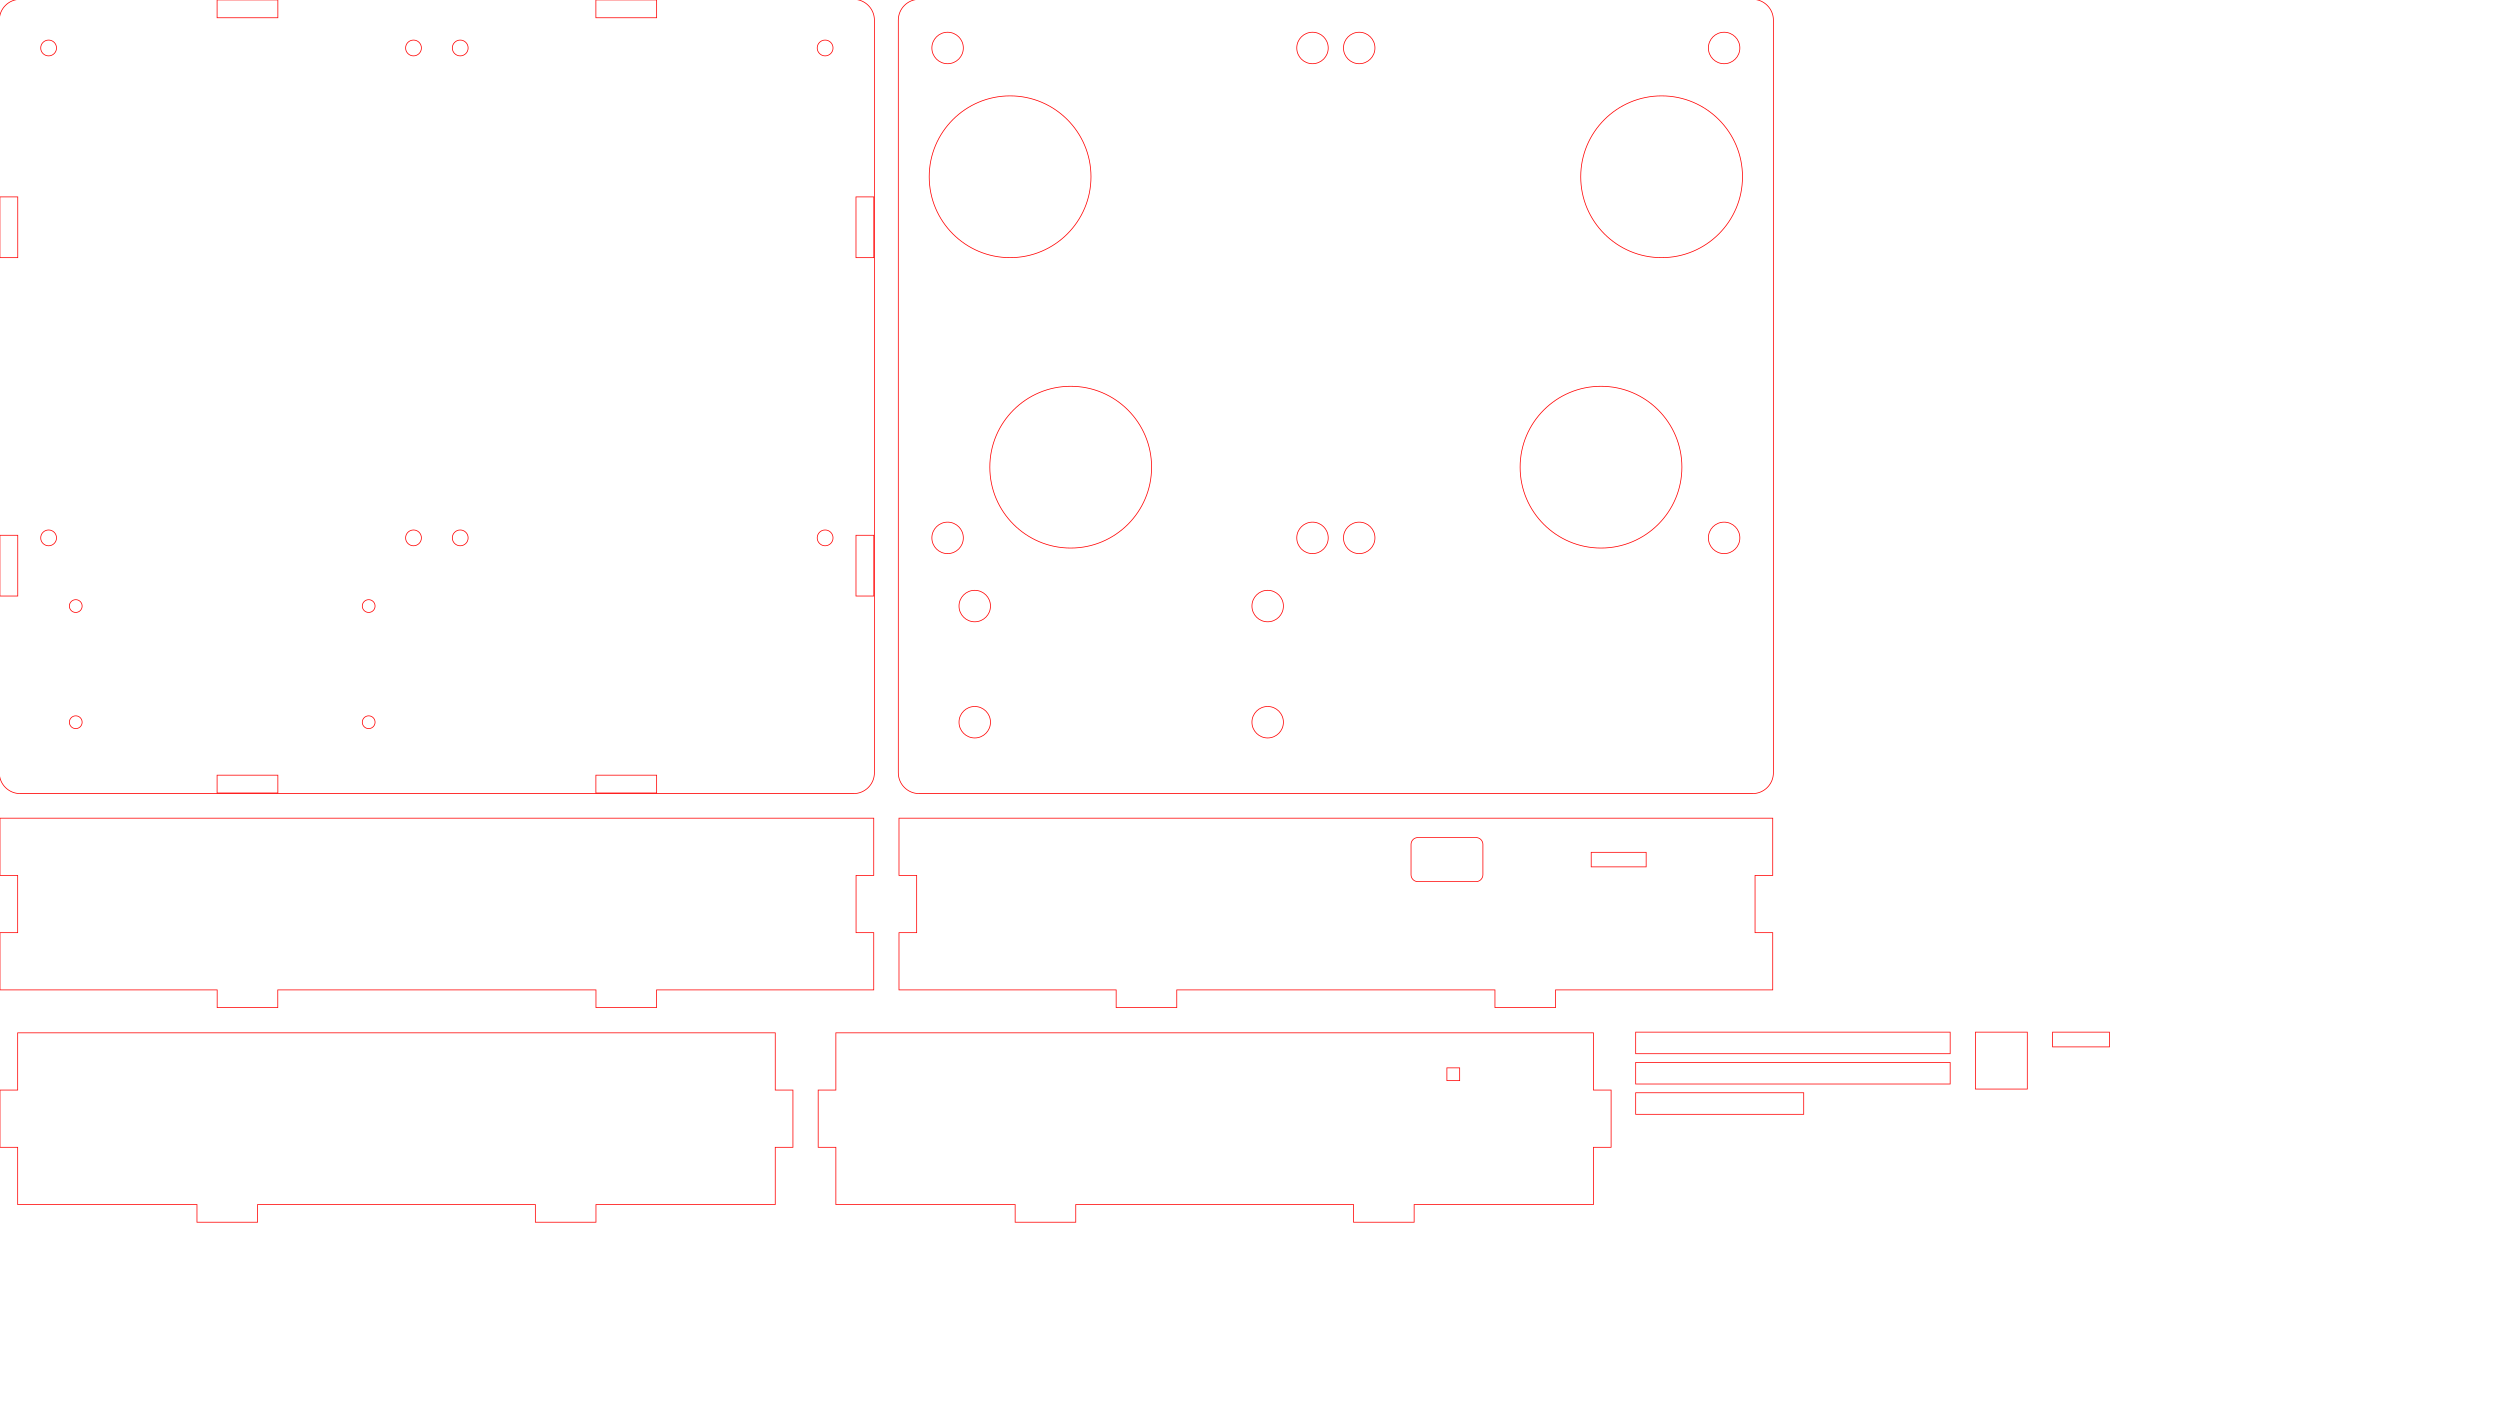
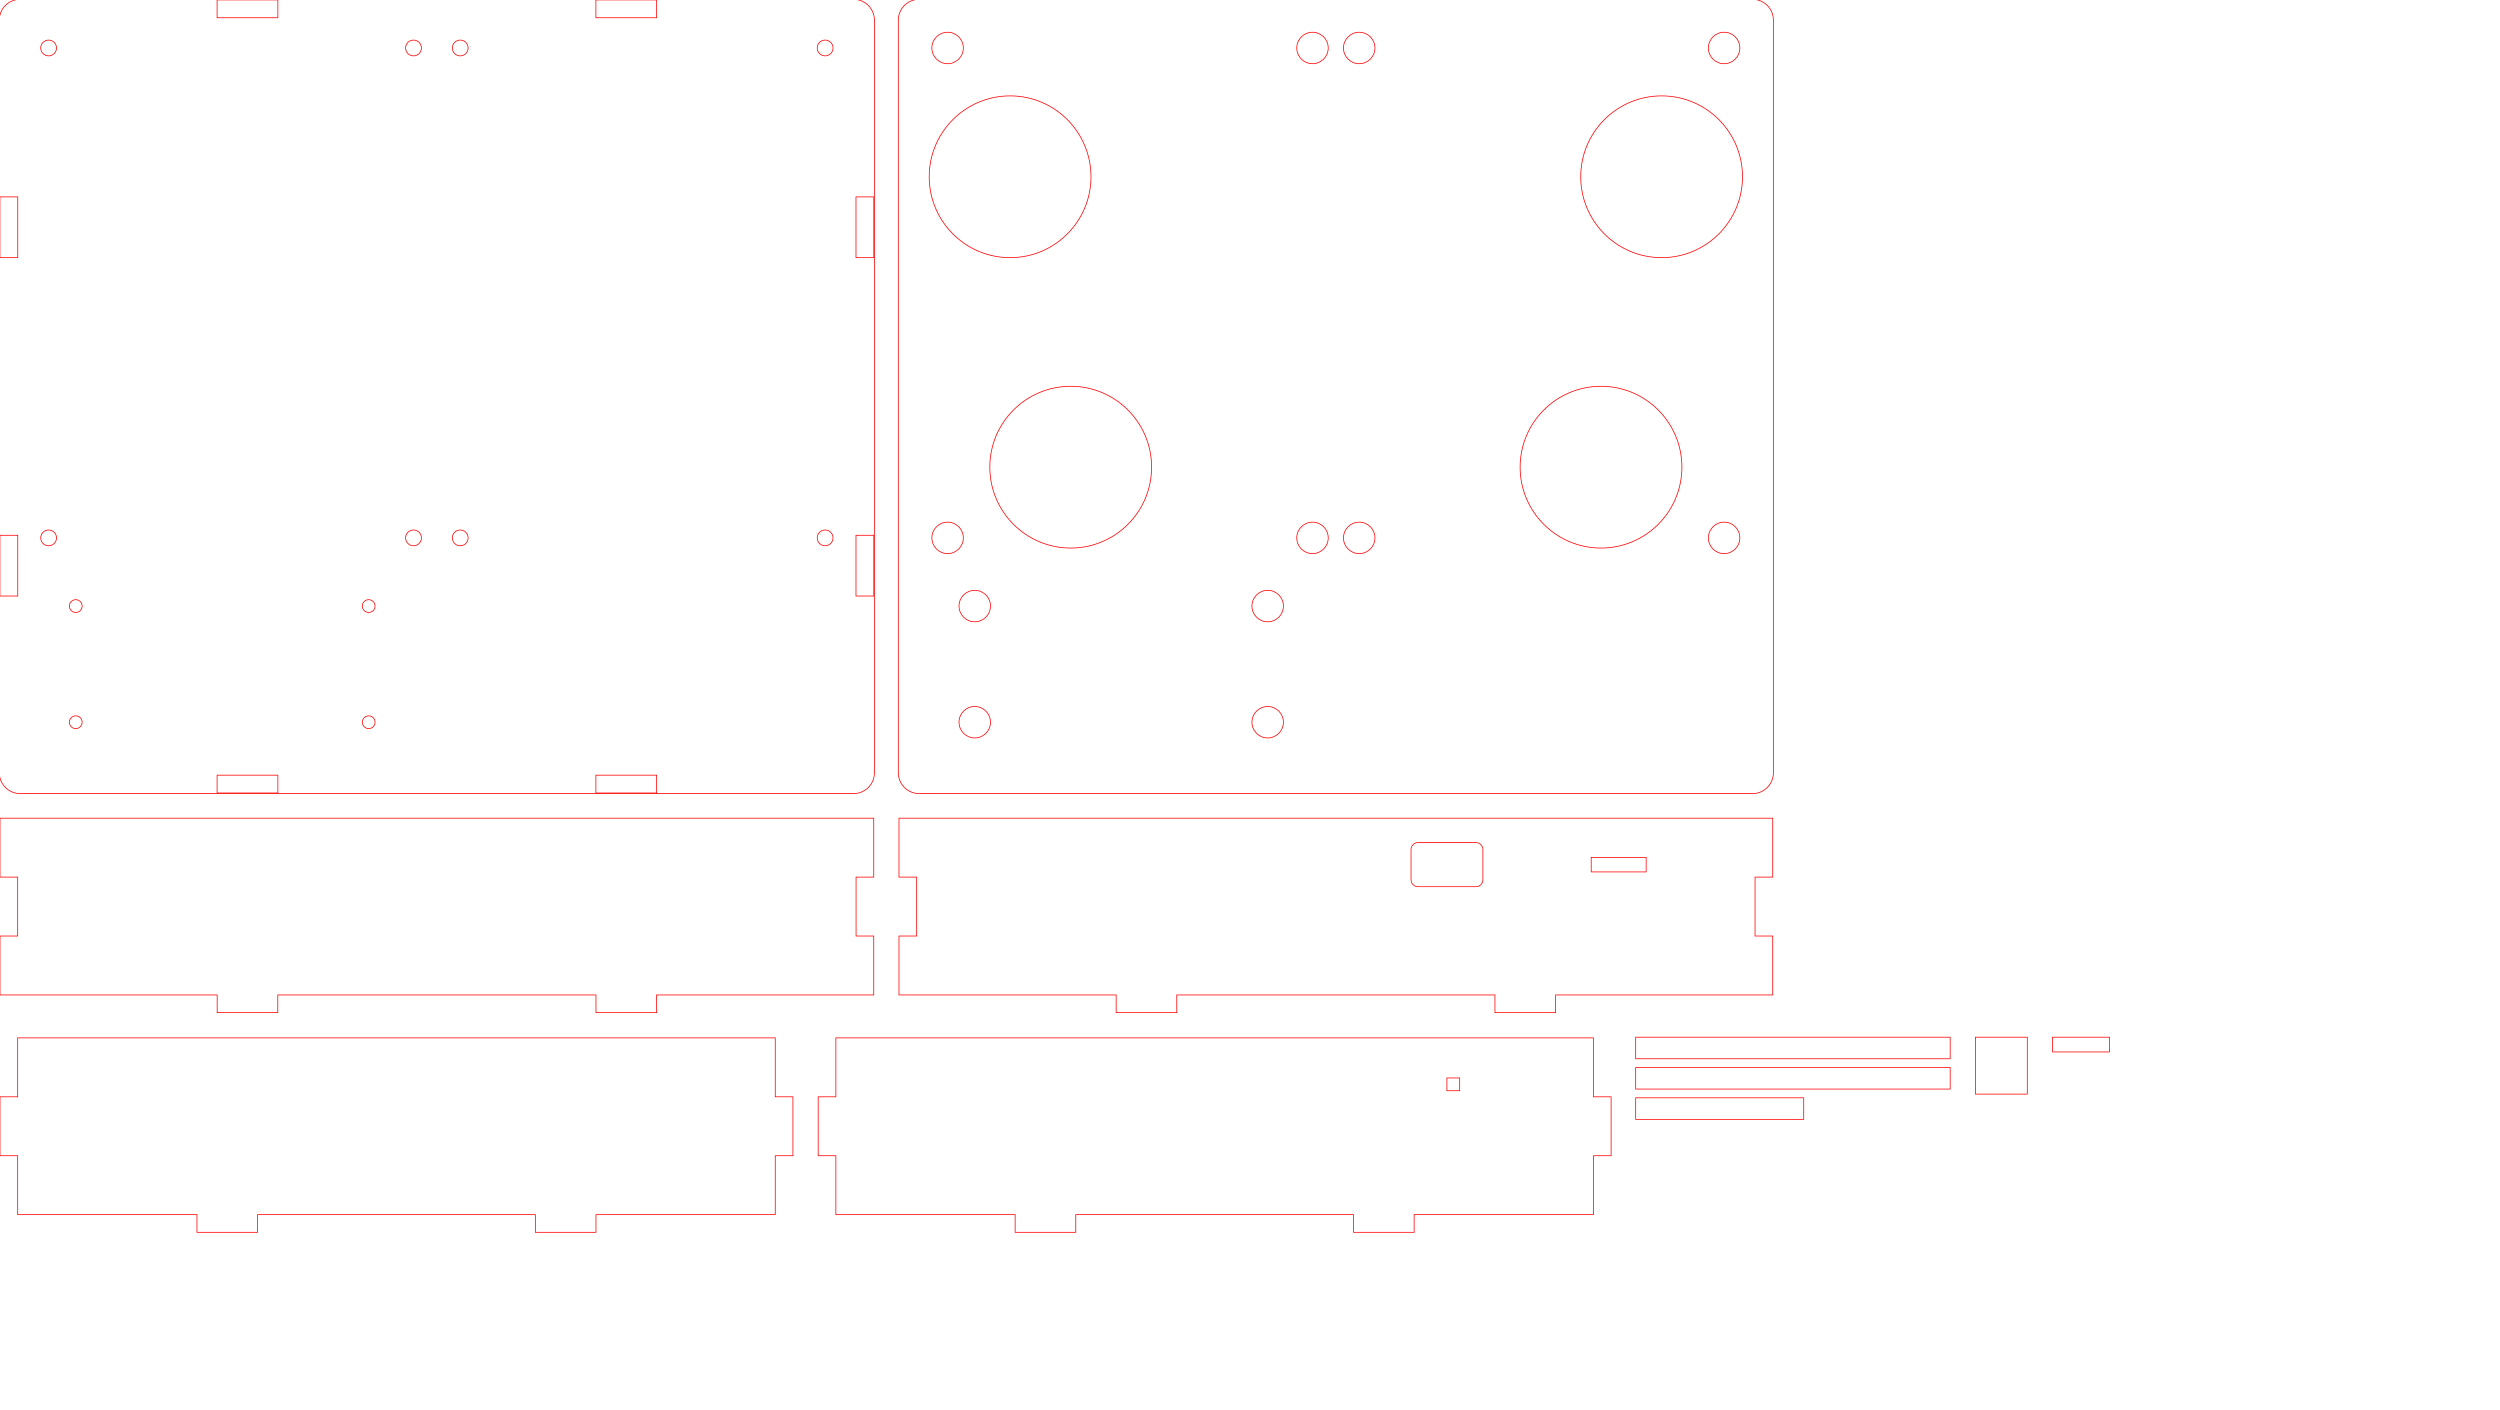
<svg xmlns="http://www.w3.org/2000/svg" width="495mm" height="279mm" viewBox="0 0 495 279">
  <g transform="translate(0,0) translate(173,0) scale(-1,1)">
    <rect x="-0.135" y="-0.135" width="173.27" height="157.27" rx="4.135" fill="none" stroke="#ff0000" stroke-width="0.15" />
    <circle cx="9.625" cy="9.5" r="1.565" fill="none" stroke="#ff0000" stroke-width="0.15" />
    <circle cx="81.875" cy="9.5" r="1.565" fill="none" stroke="#ff0000" stroke-width="0.15" />
    <circle cx="9.625" cy="106.5" r="1.565" fill="none" stroke="#ff0000" stroke-width="0.15" />
    <circle cx="81.875" cy="106.5" r="1.565" fill="none" stroke="#ff0000" stroke-width="0.15" />
    <circle cx="91.125" cy="9.5" r="1.565" fill="none" stroke="#ff0000" stroke-width="0.15" />
    <circle cx="163.375" cy="9.5" r="1.565" fill="none" stroke="#ff0000" stroke-width="0.15" />
    <circle cx="91.125" cy="106.5" r="1.565" fill="none" stroke="#ff0000" stroke-width="0.15" />
    <circle cx="163.375" cy="106.5" r="1.565" fill="none" stroke="#ff0000" stroke-width="0.15" />
    <circle cx="100" cy="120" r="1.265" fill="none" stroke="#ff0000" stroke-width="0.15" />
    <circle cx="100" cy="143" r="1.265" fill="none" stroke="#ff0000" stroke-width="0.15" />
    <circle cx="158" cy="120" r="1.265" fill="none" stroke="#ff0000" stroke-width="0.15" />
    <circle cx="158" cy="143" r="1.265" fill="none" stroke="#ff0000" stroke-width="0.15" />
    <rect x="42.985" y="-0.015" width="12.03" height="3.53" fill="none" stroke="#ff0000" stroke-width="0.15" />
    <rect x="117.985" y="-0.015" width="12.03" height="3.53" fill="none" stroke="#ff0000" stroke-width="0.15" />
    <rect x="42.985" y="153.485" width="12.03" height="3.53" fill="none" stroke="#ff0000" stroke-width="0.15" />
    <rect x="117.985" y="153.485" width="12.03" height="3.53" fill="none" stroke="#ff0000" stroke-width="0.15" />
    <rect x="-0.015" y="38.985" width="3.53" height="12.03" fill="none" stroke="#ff0000" stroke-width="0.15" />
    <rect x="-0.015" y="105.985" width="3.53" height="12.03" fill="none" stroke="#ff0000" stroke-width="0.15" />
    <rect x="169.485" y="38.985" width="3.53" height="12.03" fill="none" stroke="#ff0000" stroke-width="0.15" />
    <rect x="169.485" y="105.985" width="3.53" height="12.03" fill="none" stroke="#ff0000" stroke-width="0.15" />
  </g>
  <g transform="translate(178,0) translate(173,0) scale(-1,1)">
    <rect x="-0.135" y="-0.135" width="173.27" height="157.27" rx="4.135" fill="none" stroke="#ff0000" stroke-width="0.15" />
    <circle cx="22" cy="35" r="16.015" fill="none" stroke="#ff0000" stroke-width="0.15" />
    <circle cx="151" cy="35" r="16.015" fill="none" stroke="#ff0000" stroke-width="0.15" />
    <circle cx="34" cy="92.5" r="16.015" fill="none" stroke="#ff0000" stroke-width="0.15" />
    <circle cx="139" cy="92.5" r="16.015" fill="none" stroke="#ff0000" stroke-width="0.15" />
    <circle cx="9.625" cy="9.5" r="3.115" fill="none" stroke="#ff0000" stroke-width="0.15" />
    <circle cx="81.875" cy="9.5" r="3.115" fill="none" stroke="#ff0000" stroke-width="0.15" />
    <circle cx="9.625" cy="106.5" r="3.115" fill="none" stroke="#ff0000" stroke-width="0.15" />
    <circle cx="81.875" cy="106.5" r="3.115" fill="none" stroke="#ff0000" stroke-width="0.15" />
    <circle cx="91.125" cy="9.5" r="3.115" fill="none" stroke="#ff0000" stroke-width="0.15" />
    <circle cx="163.375" cy="9.5" r="3.115" fill="none" stroke="#ff0000" stroke-width="0.15" />
    <circle cx="91.125" cy="106.5" r="3.115" fill="none" stroke="#ff0000" stroke-width="0.15" />
    <circle cx="163.375" cy="106.5" r="3.115" fill="none" stroke="#ff0000" stroke-width="0.15" />
    <circle cx="100" cy="120" r="3.115" fill="none" stroke="#ff0000" stroke-width="0.15" />
    <circle cx="100" cy="143" r="3.115" fill="none" stroke="#ff0000" stroke-width="0.15" />
    <circle cx="158" cy="120" r="3.115" fill="none" stroke="#ff0000" stroke-width="0.15" />
    <circle cx="158" cy="143" r="3.115" fill="none" stroke="#ff0000" stroke-width="0.15" />
  </g>
  <g transform="translate(0,162)">
-     <polygon points="0,0 173,0 173,11.333 169.5,11.333 169.5,22.667 173,22.667 173,34 130,34 130,37.5 118,37.5 118,34 55,34 55,37.5 43,37.5 43,34 0,34 0,22.667 3.5,22.667 3.5,11.333 0,11.333" fill="none" stroke="#ff0000" stroke-width="0.15" />
+     <polygon points="0,0 173,0 173,11.667 169.5,11.667 169.5,23.333 173,23.333 173,35 130,35 130,38.5 118,38.5 118,35 55,35 55,38.5 43,38.5 43,35 0,35 0,23.333 3.5,23.333 3.5,11.667 0,11.667" fill="none" stroke="#ff0000" stroke-width="0.15" />
  </g>
  <g transform="translate(178,162)">
-     <polygon points="0,0 173,0 173,11.333 169.5,11.333 169.5,22.667 173,22.667 173,34 130,34 130,37.5 118,37.5 118,34 55,34 55,37.5 43,37.5 43,34 0,34 0,22.667 3.5,22.667 3.5,11.333 0,11.333" fill="none" stroke="#ff0000" stroke-width="0.15" />
-     <rect x="101.385" y="3.835" width="14.23" height="8.73" rx="1.365" fill="none" stroke="#ff0000" stroke-width="0.15" />
-     <rect x="137.06" y="6.76" width="10.88" height="2.88" fill="none" stroke="#ff0000" stroke-width="0.15" />
+     <polygon points="0,0 173,0 173,11.667 169.5,11.667 169.5,23.333 173,23.333 173,35 130,35 130,38.5 118,38.5 118,35 55,35 55,38.5 43,38.5 43,35 0,35 0,23.333 3.5,23.333 3.5,11.667 0,11.667" fill="none" stroke="#ff0000" stroke-width="0.15" />
+     <rect x="101.385" y="4.835" width="14.23" height="8.73" rx="1.365" fill="none" stroke="#ff0000" stroke-width="0.15" />
+     <rect x="137.06" y="7.76" width="10.88" height="2.88" fill="none" stroke="#ff0000" stroke-width="0.15" />
  </g>
-   <g transform="translate(0,204.5)">
-     <polygon points="3.5,0 153.5,0 153.5,11.333 157,11.333 157,22.667 153.5,22.667 153.5,34 118,34 118,37.5 106,37.5 106,34 51,34 51,37.5 39,37.5 39,34 3.5,34 3.5,22.667 0,22.667 0,11.333 3.5,11.333" fill="none" stroke="#ff0000" stroke-width="0.15" />
+   <g transform="translate(0,205.5)">
+     <polygon points="3.5,0 153.5,0 153.5,11.667 157,11.667 157,23.333 153.5,23.333 153.5,35 118,35 118,38.5 106,38.5 106,35 51,35 51,38.5 39,38.5 39,35 3.5,35 3.5,23.333 0,23.333 0,11.667 3.5,11.667" fill="none" stroke="#ff0000" stroke-width="0.15" />
  </g>
-   <g transform="translate(162,204.5)">
-     <polygon points="3.5,0 153.5,0 153.5,11.333 157,11.333 157,22.667 153.5,22.667 153.5,34 118,34 118,37.5 106,37.5 106,34 51,34 51,37.5 39,37.5 39,34 3.5,34 3.5,22.667 0,22.667 0,11.333 3.5,11.333" fill="none" stroke="#ff0000" stroke-width="0.15" />
-     <rect x="124.485" y="6.935" width="2.53" height="2.53" fill="none" stroke="#ff0000" stroke-width="0.15" />
+   <g transform="translate(162,205.5)">
+     <polygon points="3.5,0 153.5,0 153.5,11.667 157,11.667 157,23.333 153.5,23.333 153.5,35 118,35 118,38.5 106,38.5 106,35 51,35 51,38.5 39,38.5 39,35 3.5,35 3.5,23.333 0,23.333 0,11.667 3.5,11.667" fill="none" stroke="#ff0000" stroke-width="0.15" />
+     <rect x="124.485" y="7.935" width="2.53" height="2.53" fill="none" stroke="#ff0000" stroke-width="0.15" />
  </g>
-   <g transform="translate(324,204.5)">
+   <g transform="translate(324,205.5)">
    <rect x="-0.135" y="-0.135" width="62.27" height="4.27" fill="none" stroke="#ff0000" stroke-width="0.15" />
    <rect x="-0.135" y="5.865" width="62.27" height="4.27" fill="none" stroke="#ff0000" stroke-width="0.15" />
    <rect x="-0.135" y="11.865" width="33.27" height="4.27" fill="none" stroke="#ff0000" stroke-width="0.15" />
  </g>
-   <g transform="translate(391.27,204.5)">
+   <g transform="translate(391.27,205.5)">
    <rect x="-0.135" y="-0.135" width="10.27" height="11.27" fill="none" stroke="#ff0000" stroke-width="0.15" />
  </g>
-   <g transform="translate(406.54,204.5)">
+   <g transform="translate(406.54,205.5)">
    <rect x="-0.135" y="-0.135" width="11.27" height="2.92" fill="none" stroke="#ff0000" stroke-width="0.15" />
  </g>
</svg>
